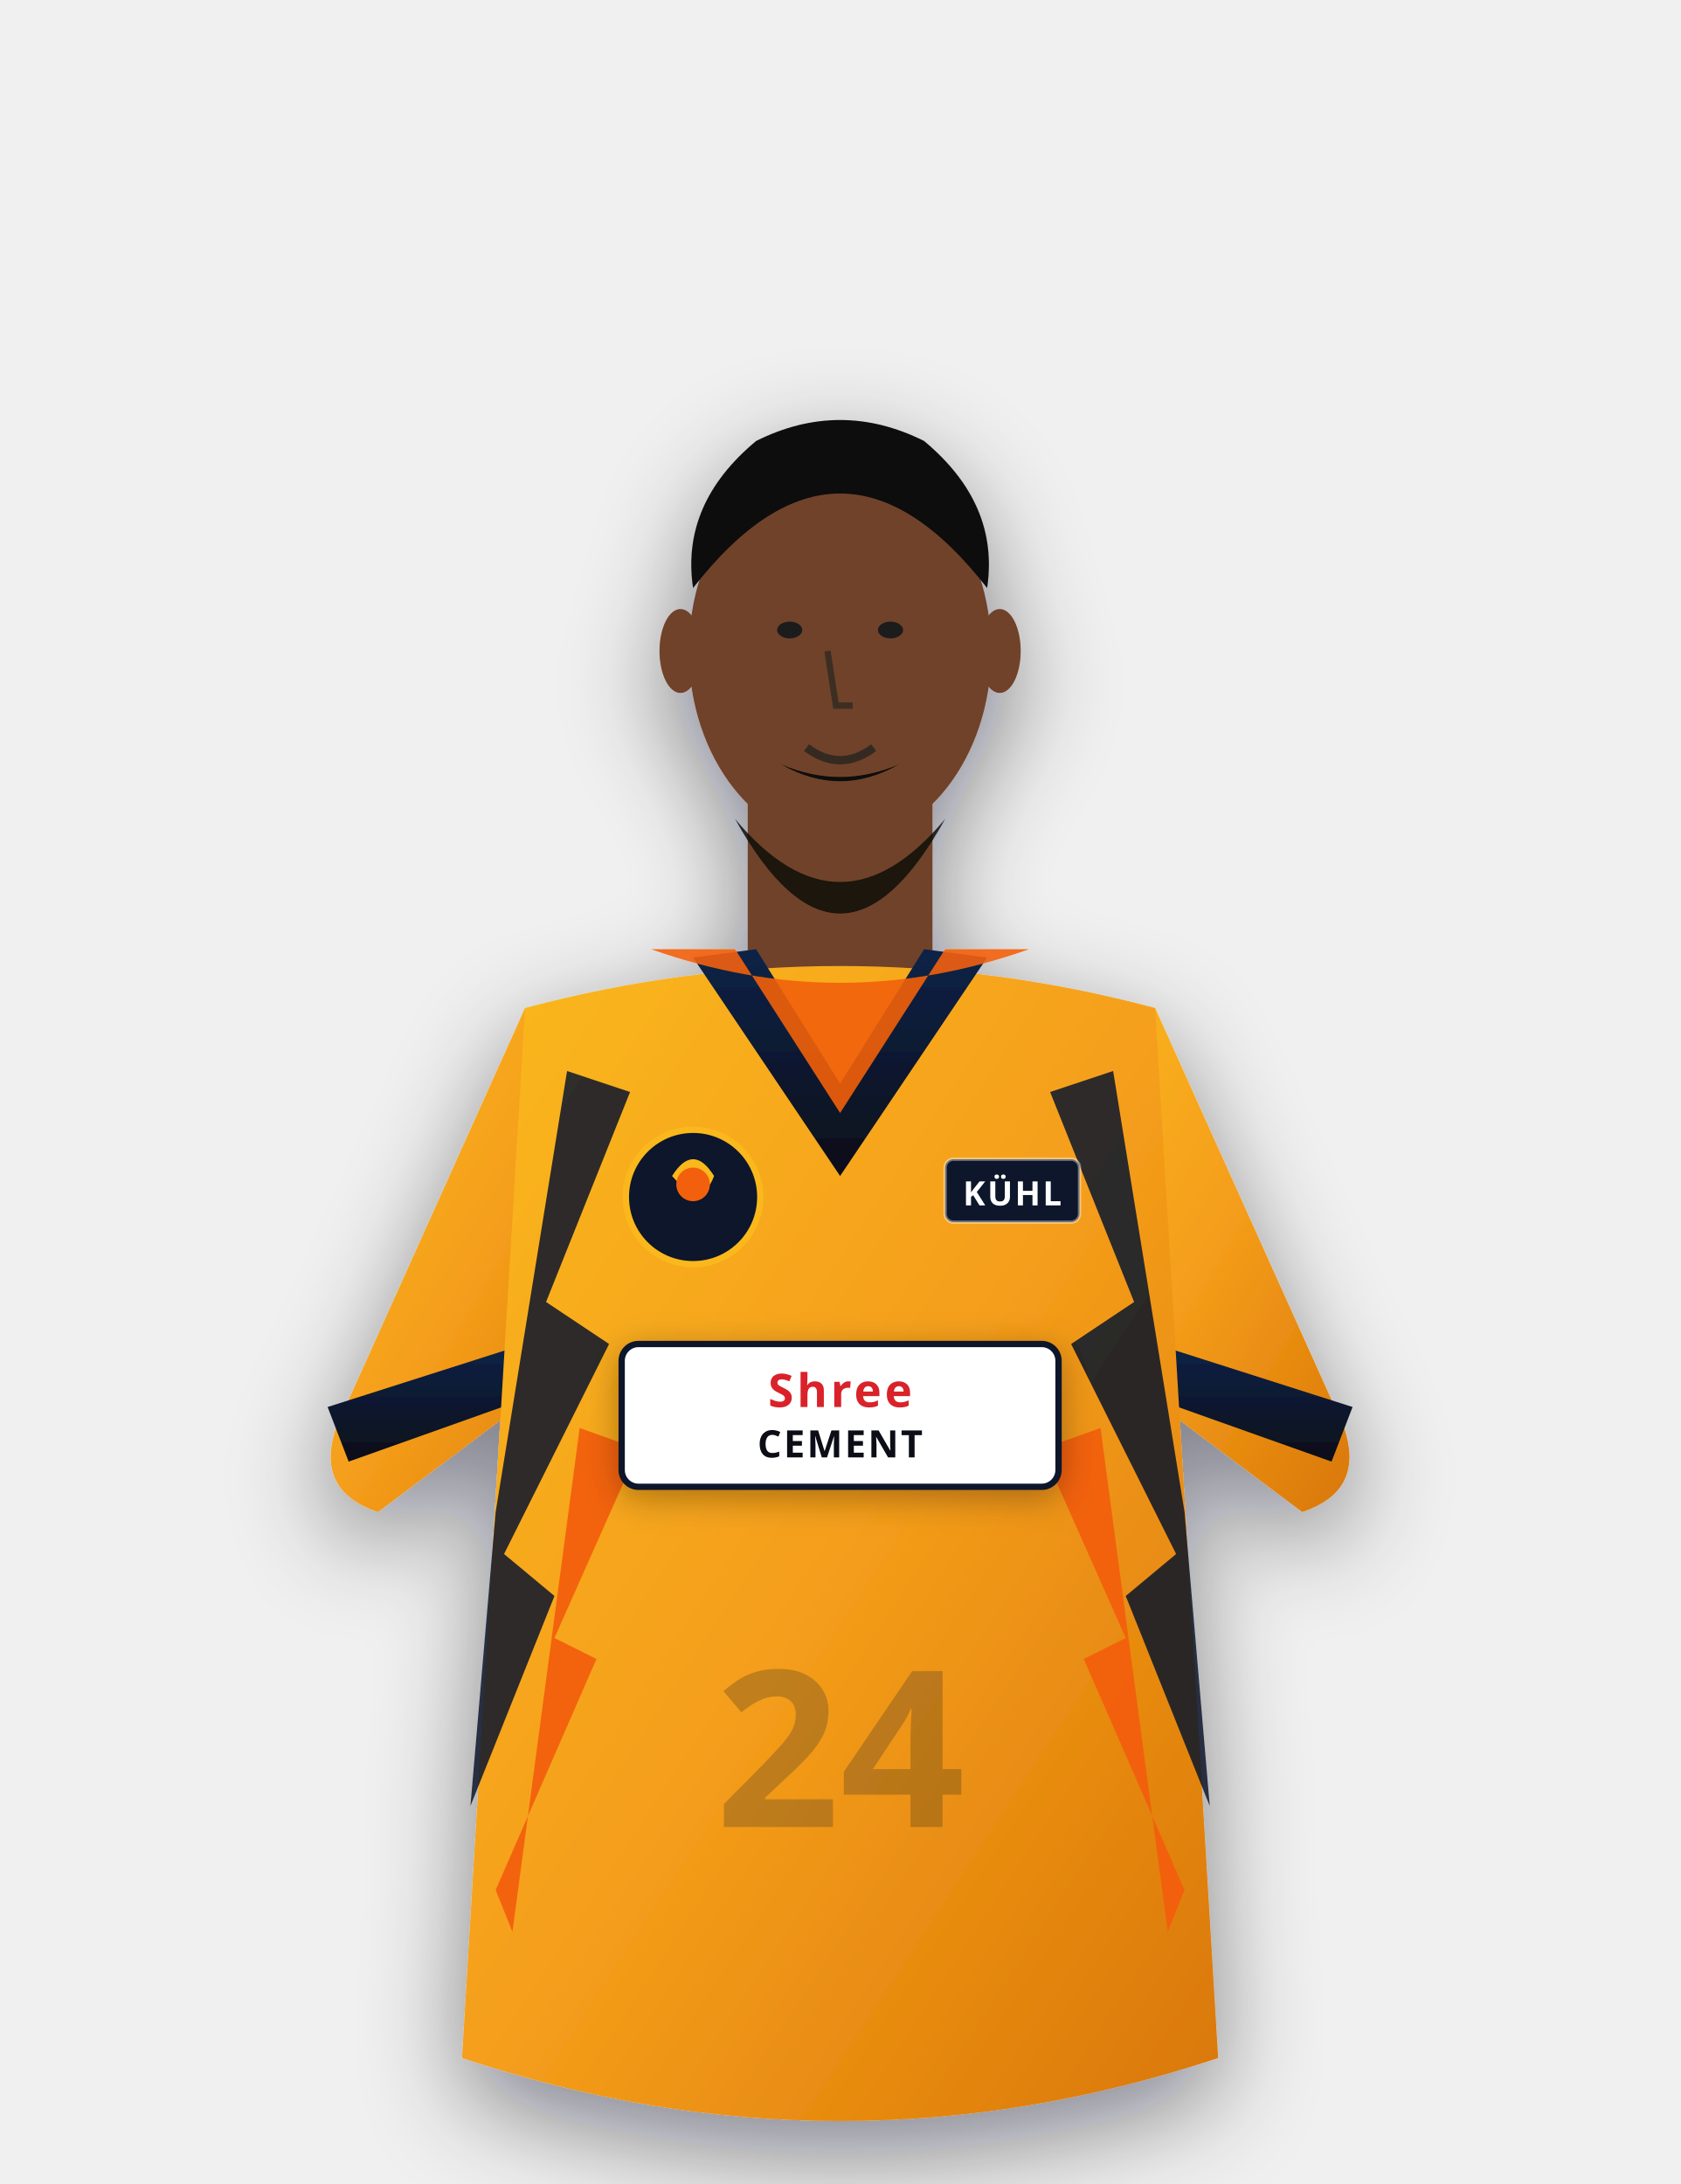
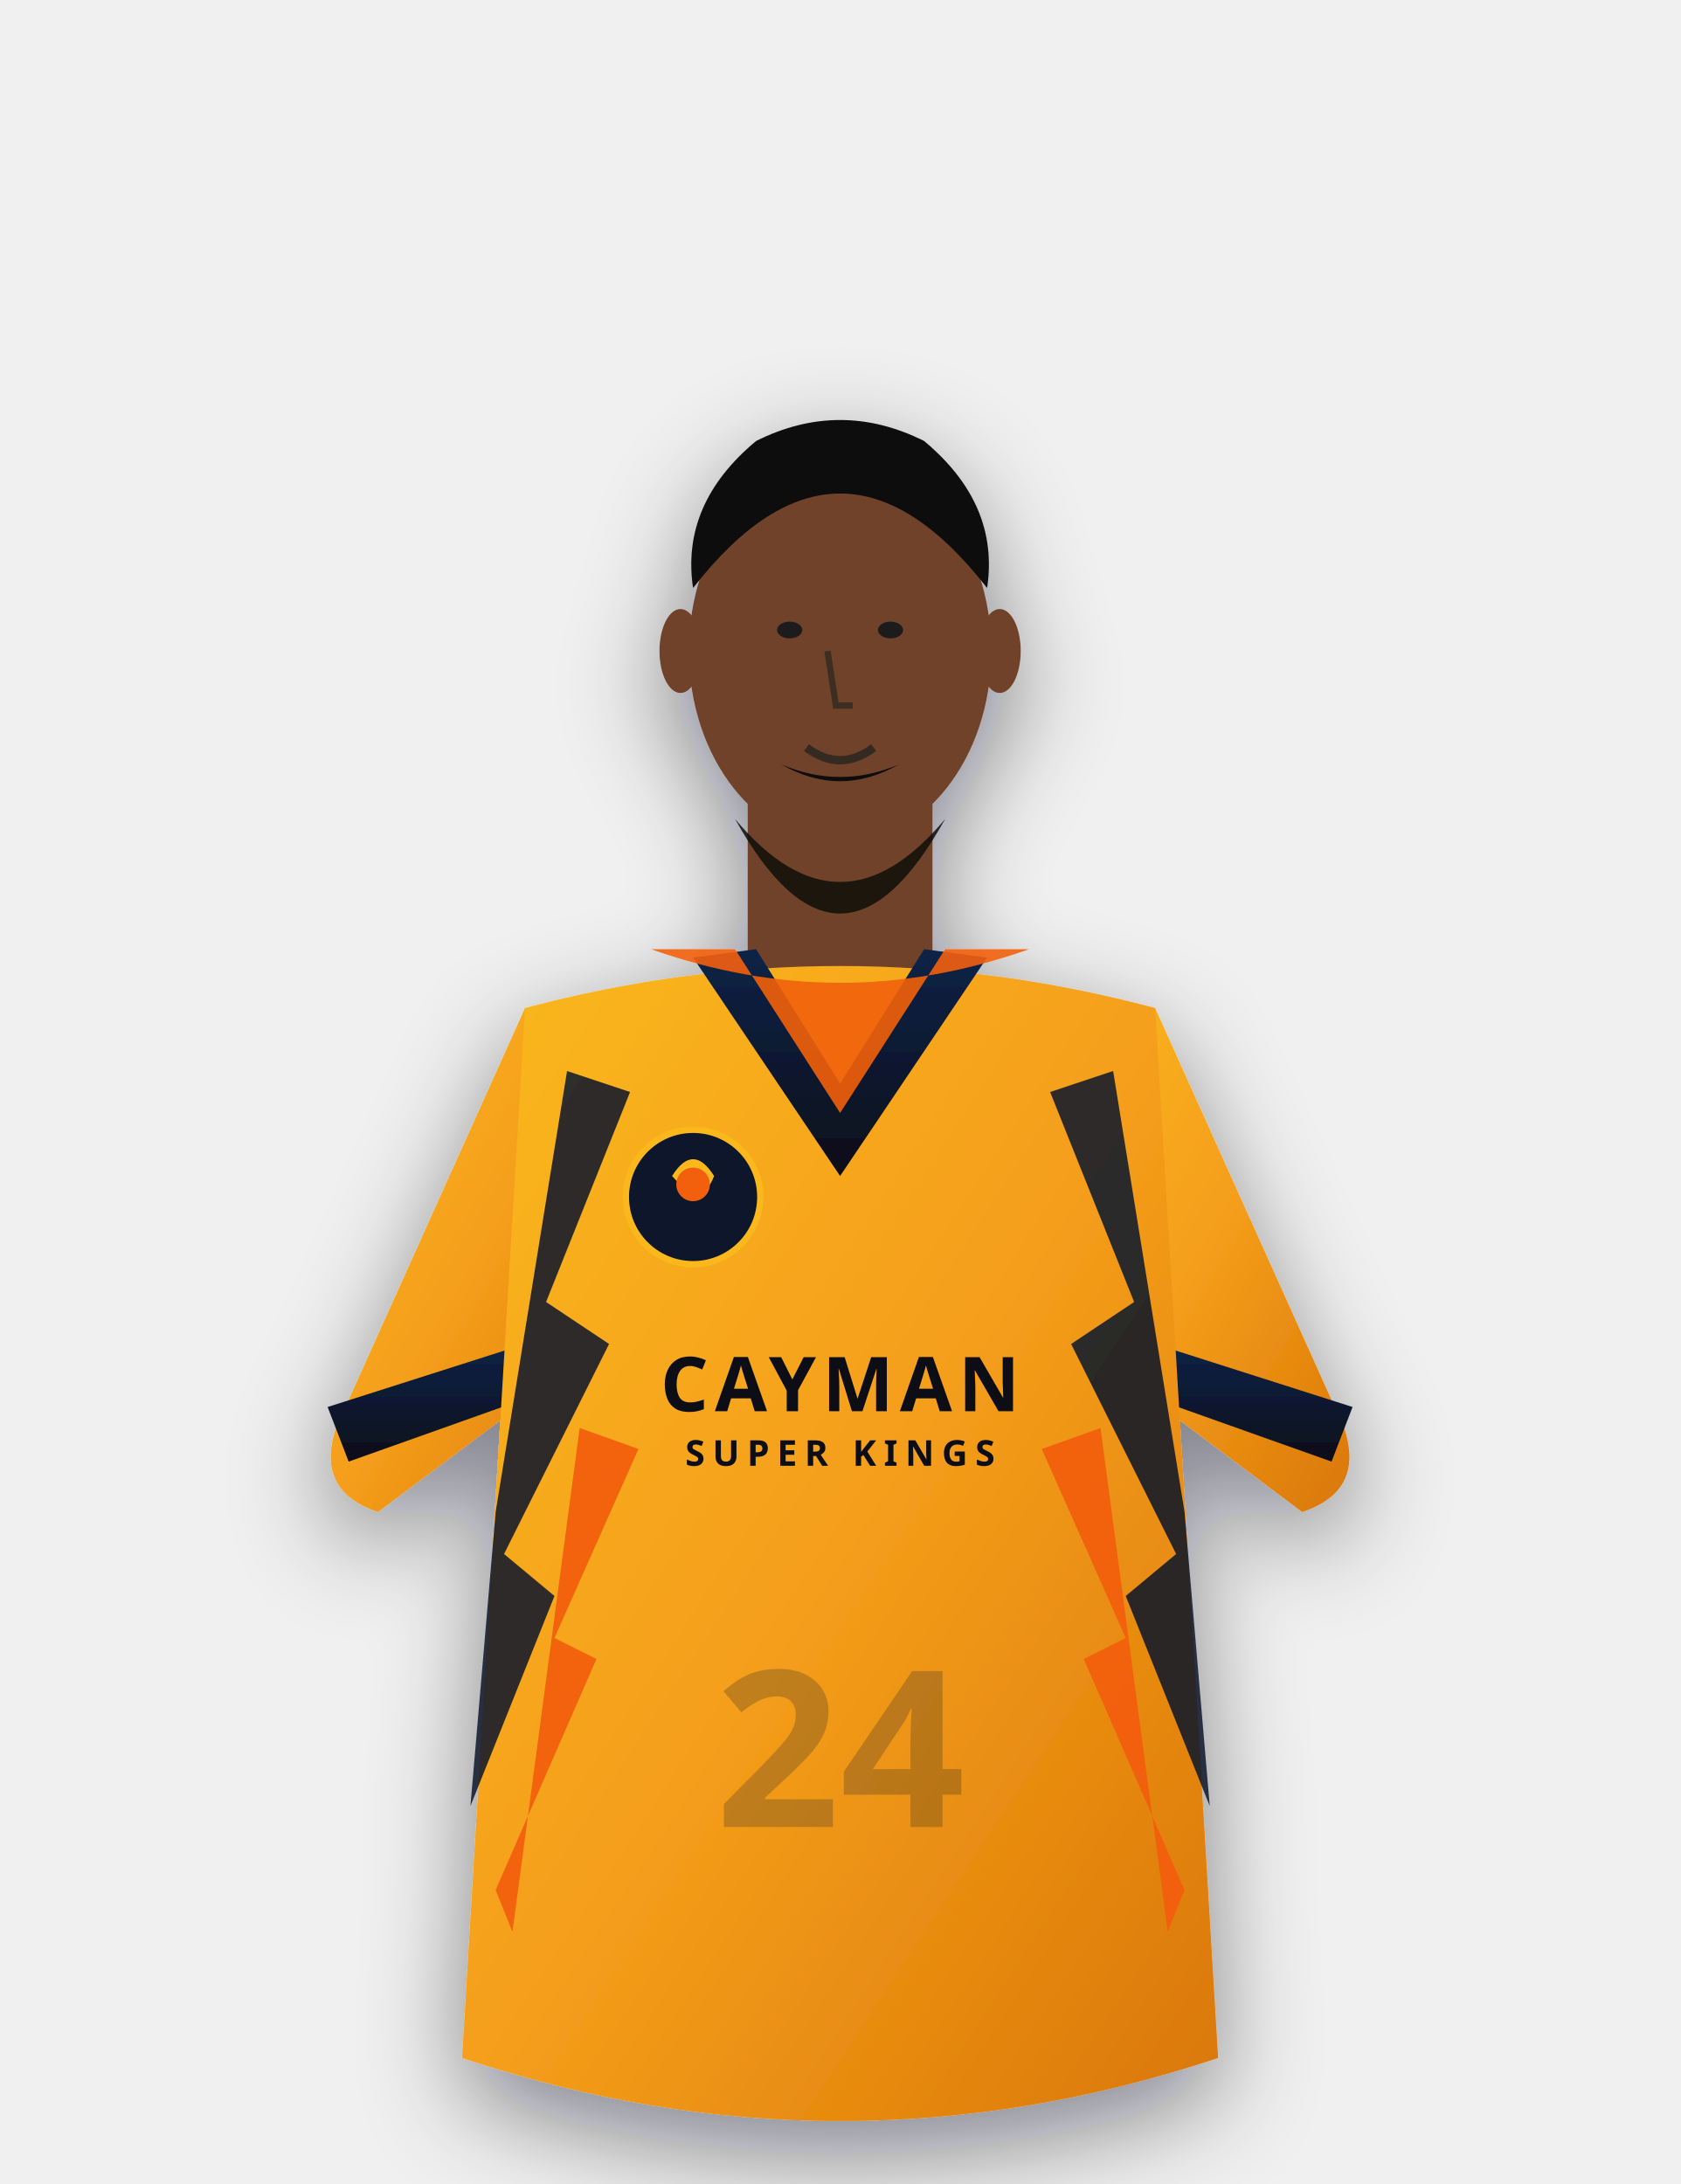
<svg xmlns="http://www.w3.org/2000/svg" viewBox="0 0 400 520" width="100%" height="100%">
  <defs>
    <linearGradient id="jerseyGrad" x1="0%" y1="0%" x2="100%" y2="100%">
      <stop offset="0%" stop-color="#FAB81E" />
      <stop offset="50%" stop-color="#F59E1B" />
      <stop offset="100%" stop-color="#D97706" />
    </linearGradient>
    <linearGradient id="navyGrad" x1="0%" y1="0%" x2="0%" y2="100%">
      <stop offset="0%" stop-color="#112347" />
      <stop offset="100%" stop-color="#080E18" />
    </linearGradient>
    <filter id="glow" x="-20%" y="-20%" width="140%" height="140%">
      <feDropShadow dx="0" dy="8" stdDeviation="12" flood-color="#080E18" flood-opacity="0.45" />
    </filter>
  </defs>
  <g filter="url(#glow)">
    <path d="M178 185 L178 230 Q200 245 222 230 L222 185 Z" fill="#6F432A" />
    <ellipse cx="200" cy="155" rx="36" ry="46" fill="#6F432A" />
    <ellipse cx="162" cy="155" rx="5" ry="10" fill="#6F432A" />
    <ellipse cx="238" cy="155" rx="5" ry="10" fill="#6F432A" />
    <path d="M165 140 Q200 95 235 140 Q238 120 220 105 Q200 95 180 105 Q162 120 165 140 Z" fill="#0A0A0A" />
    <ellipse cx="188" cy="150" rx="3" ry="2" fill="#1E1E1E" />
    <ellipse cx="212" cy="150" rx="3" ry="2" fill="#1E1E1E" />
    <path d="M197 155 L199 168 L203 168" stroke="#1E1E1E" stroke-width="1.5" fill="none" opacity="0.6" />
    <path d="M192 178 Q200 184 208 178" stroke="#1E1E1E" stroke-width="2" fill="none" opacity="0.7" />
    <path d="M175 195 Q200 240 225 195 Q200 225 175 195 Z" fill="#0A0A0A" opacity="0.85" />
    <path d="M186 182 Q200 188 214 182 Q200 190 186 182 Z" fill="#0A0A0A" />
    <path d="M125 240 L80 340 Q75 355 90 360 L130 330 L150 250 Z" fill="url(#jerseyGrad)" />
    <path d="M275 240 L320 340 Q325 355 310 360 L270 330 L250 250 Z" fill="url(#jerseyGrad)" />
    <path d="M78 335 L125 320 L128 332 L83 348 Z" fill="url(#navyGrad)" />
    <path d="M322 335 L275 320 L272 332 L317 348 Z" fill="url(#navyGrad)" />
    <path d="M125 240 Q200 220 275 240 L290 490 Q200 520 110 490 Z" fill="url(#jerseyGrad)" />
    <path d="M165 228 L200 280 L235 228 L220 226 L200 258 L180 226 Z" fill="url(#navyGrad)" />
    <path d="M155 226 L175 226 L200 265 L225 226 L245 226 Q200 242 155 226 Z" fill="#F2600C" opacity="0.9" />
    <path d="M112 430 L132 380 L120 370 L145 320 L130 310 L150 260 L135 255 L118 360 Z" fill="#09152B" opacity="0.85" />
    <path d="M288 430 L268 380 L280 370 L255 320 L270 310 L250 260 L265 255 L282 360 Z" fill="#09152B" opacity="0.85" />
    <path d="M118 450 L142 395 L132 390 L152 345 L138 340 L122 460 Z" fill="#F2600C" opacity="0.95" />
    <path d="M282 450 L258 395 L268 390 L248 345 L262 340 L278 460 Z" fill="#F2600C" opacity="0.95" />
    <circle cx="165" cy="285" r="16" fill="#09152B" stroke="#FAB81E" stroke-width="1.5" />
    <path d="M160 280 Q165 272 170 280 Q167 288 160 280 Z" fill="#FAB81E" />
    <circle cx="165" cy="282" r="4" fill="#F2600C" />
-     <rect x="225" y="276" width="32" height="15" rx="2" fill="#09152B" stroke="rgba(255,255,255,0.4)" stroke-width="0.8" />
-     <text x="241" y="287" font-family="'Montserrat', sans-serif" font-size="8" font-weight="900" fill="#FFFFFF" text-anchor="middle" letter-spacing="0.5">KÜHL</text>
-     <rect x="148" y="320" width="104" height="34" rx="4" fill="#FFFFFF" stroke="#09152B" stroke-width="1.5" filter="drop-shadow(0 2px 4px rgba(0,0,0,0.3))" />
-     <text x="200" y="335" font-family="'Montserrat', sans-serif" font-size="11" font-weight="900" fill="#D9222A" text-anchor="middle" letter-spacing="0.8">Shree</text>
-     <text x="200" y="347" font-family="'Montserrat', sans-serif" font-size="9" font-weight="900" fill="#080E18" text-anchor="middle" letter-spacing="0.5">CEMENT</text>
+     <text x="200" y="336" font-family="'Barlow Condensed', 'Montserrat', Impact, sans-serif" font-size="18" font-weight="900" fill="#080E18" text-anchor="middle" letter-spacing="1.5">CAYMAN</text>
+     <text x="200" y="349" font-family="'Montserrat', sans-serif" font-size="8.5" font-weight="900" fill="#080E18" text-anchor="middle" letter-spacing="1.8">SUPER KINGS</text>
    <text x="200" y="435" font-family="'Bebas Neue', 'Montserrat', Impact, sans-serif" font-size="52" font-weight="900" fill="rgba(9, 21, 43, 0.22)" text-anchor="middle">24</text>
  </g>
</svg>
